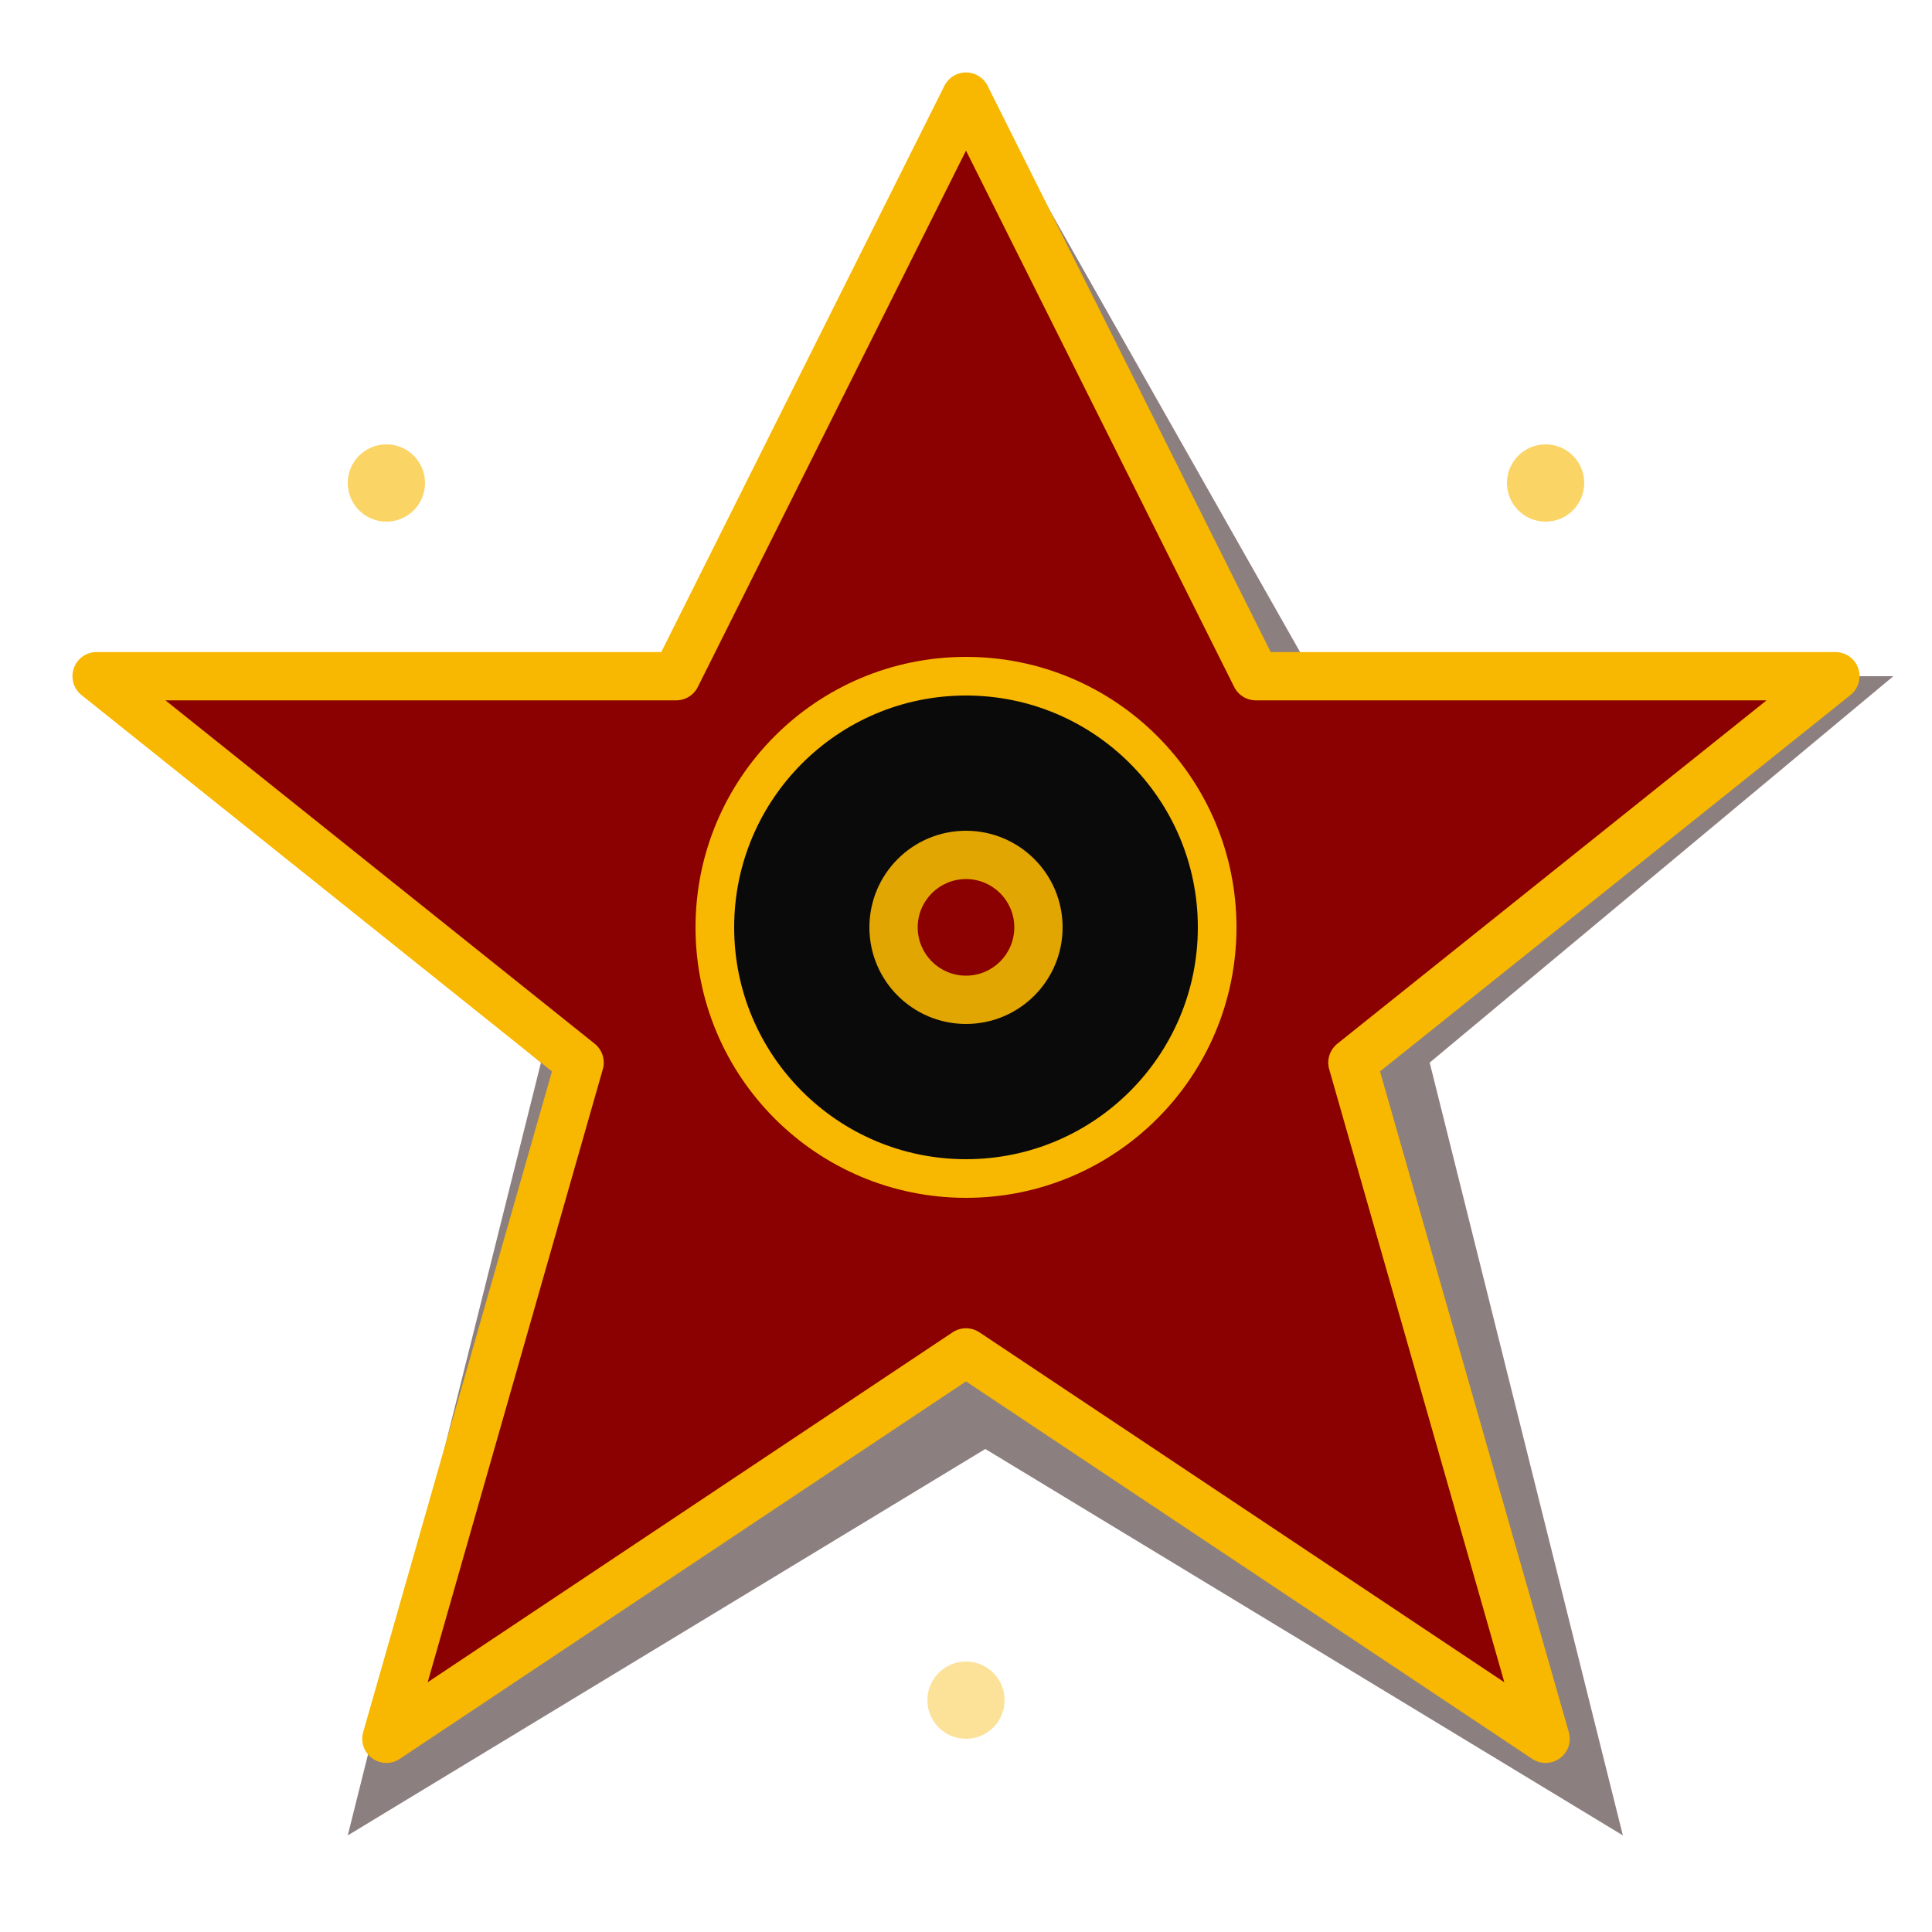
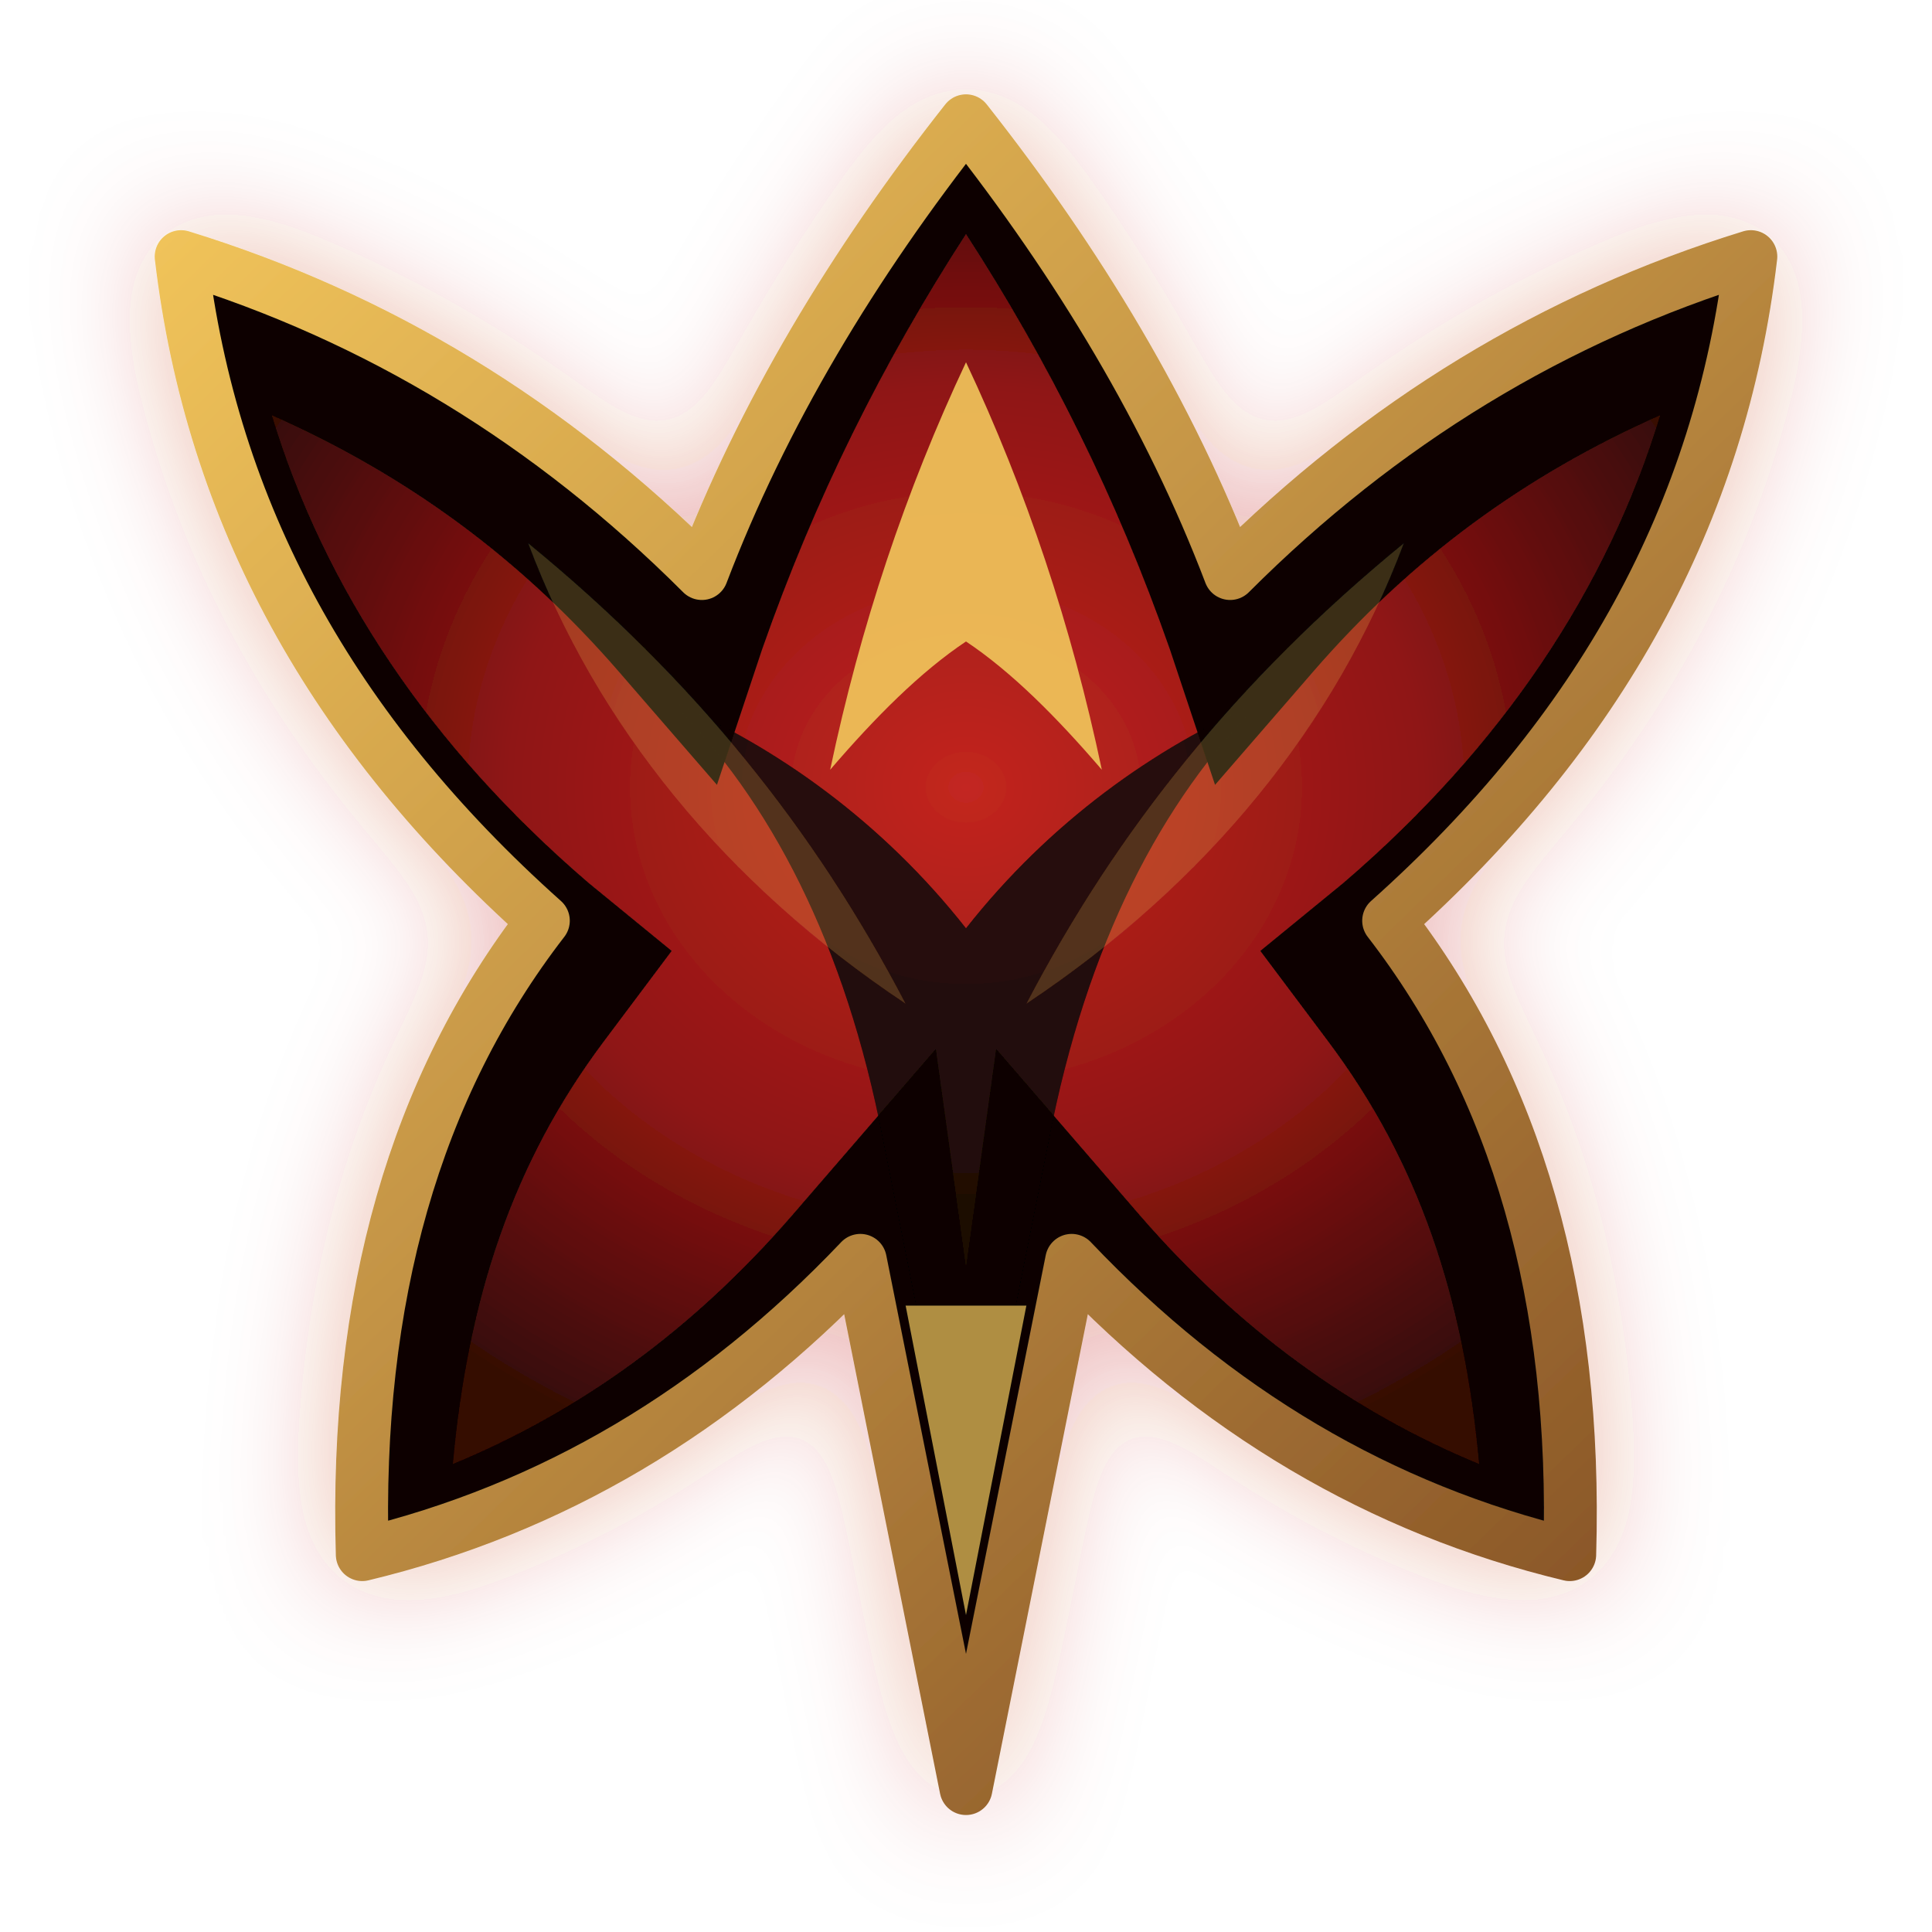
- <svg xmlns="http://www.w3.org/2000/svg" viewBox="0 0 100 100">
-   <polygon points="50,3 67,33 97,33 73,53 83,93 50,73 17,93 27,53 3,33 33,33" fill="#1a0000" stroke="none" transform="translate(1,2)" opacity="0.5" />
-   <polygon points="50,5 65,35 95,35 70,55 80,90 50,70 20,90 30,55 5,35 35,35" fill="#8B0000" stroke="#F8B700" stroke-width="2.5" stroke-linejoin="round" />
-   <circle cx="50" cy="48" r="13" fill="#0a0a0a" stroke="#F8B700" stroke-width="2" />
-   <circle cx="50" cy="48" r="5" fill="#F8B700" opacity="0.9" />
-   <circle cx="50" cy="48" r="2.5" fill="#8B0000" />
-   <circle cx="20" cy="25" r="2" fill="#F8B700" opacity="0.6" />
-   <circle cx="80" cy="25" r="2" fill="#F8B700" opacity="0.6" />
-   <circle cx="50" cy="88" r="2" fill="#F8B700" opacity="0.4" />
+ <svg xmlns="http://www.w3.org/2000/svg" viewBox="0 0 256 256" role="img" aria-labelledby="title desc">
+   <defs>
+     <radialGradient id="ember-glow" cx="50%" cy="45%" r="58%">
+       <stop offset="0%" stop-color="#c32620" />
+       <stop offset="56%" stop-color="#8f1513" />
+       <stop offset="100%" stop-color="#350706" />
+     </radialGradient>
+     <linearGradient id="gold-edge" x1="28" x2="228" y1="25" y2="232" gradientUnits="userSpaceOnUse">
+       <stop offset="0%" stop-color="#f0c35a" />
+       <stop offset="42%" stop-color="#c49445" />
+       <stop offset="100%" stop-color="#7f4b22" />
+     </linearGradient>
+     <filter id="shadow" x="-24%" y="-24%" width="148%" height="148%">
+       <feDropShadow dx="0" dy="9" stdDeviation="8" flood-color="#070504" flood-opacity=".78" />
+       <feDropShadow dx="0" dy="0" stdDeviation="8" flood-color="#c32620" flood-opacity=".32" />
+     </filter>
+   </defs>
+   <g filter="url(#shadow)">
+     <path d="M128 16c15 19 27 39 35 60 20-20 43-34 69-42-4 34-20 63-48 88 17 22 25 50 24 84-25-6-47-19-66-39l-14 70-14-70c-19 20-41 33-66 39-1-34 7-62 24-84-28-25-44-54-48-88 26 8 49 22 69 42 8-21 20-41 35-60Z" fill="#070504" stroke="url(#gold-edge)" stroke-width="7" stroke-linejoin="round" />
+     <path d="M128 31c11 17 20 35 27 55l6 18 13-15c13-15 28-26 46-34-7 23-21 44-42 62l-11 9 9 12c12 16 18 34 20 56-17-7-32-18-45-33l-19-22-4 29-4-29-19 22c-13 15-28 26-45 33 2-22 8-40 20-56l9-12-11-9c-21-18-35-39-42-62 18 8 33 19 46 34l13 15 6-18c7-20 16-38 27-55Z" fill="url(#ember-glow)" />
+     <path d="M89 93c13 13 23 32 28 58l11 55 11-55c5-26 15-45 28-58-14 6-28 16-39 30-11-14-25-24-39-30Z" fill="#070504" opacity=".82" />
+     <path d="M128 48c-8 17-14 35-18 54 6-7 12-13 18-17 6 4 12 10 18 17-4-19-10-37-18-54Z" fill="#f0c35a" opacity=".92" />
+     <path d="M70 72c9 24 26 45 50 61-12-23-28-43-50-61Zm116 0c-22 18-38 38-50 61 24-16 41-37 50-61Z" fill="#f0c35a" opacity=".22" />
+     <path d="M128 214l-8-41h16l-8 41Z" fill="#f0c35a" opacity=".72" />
+   </g>
</svg>
